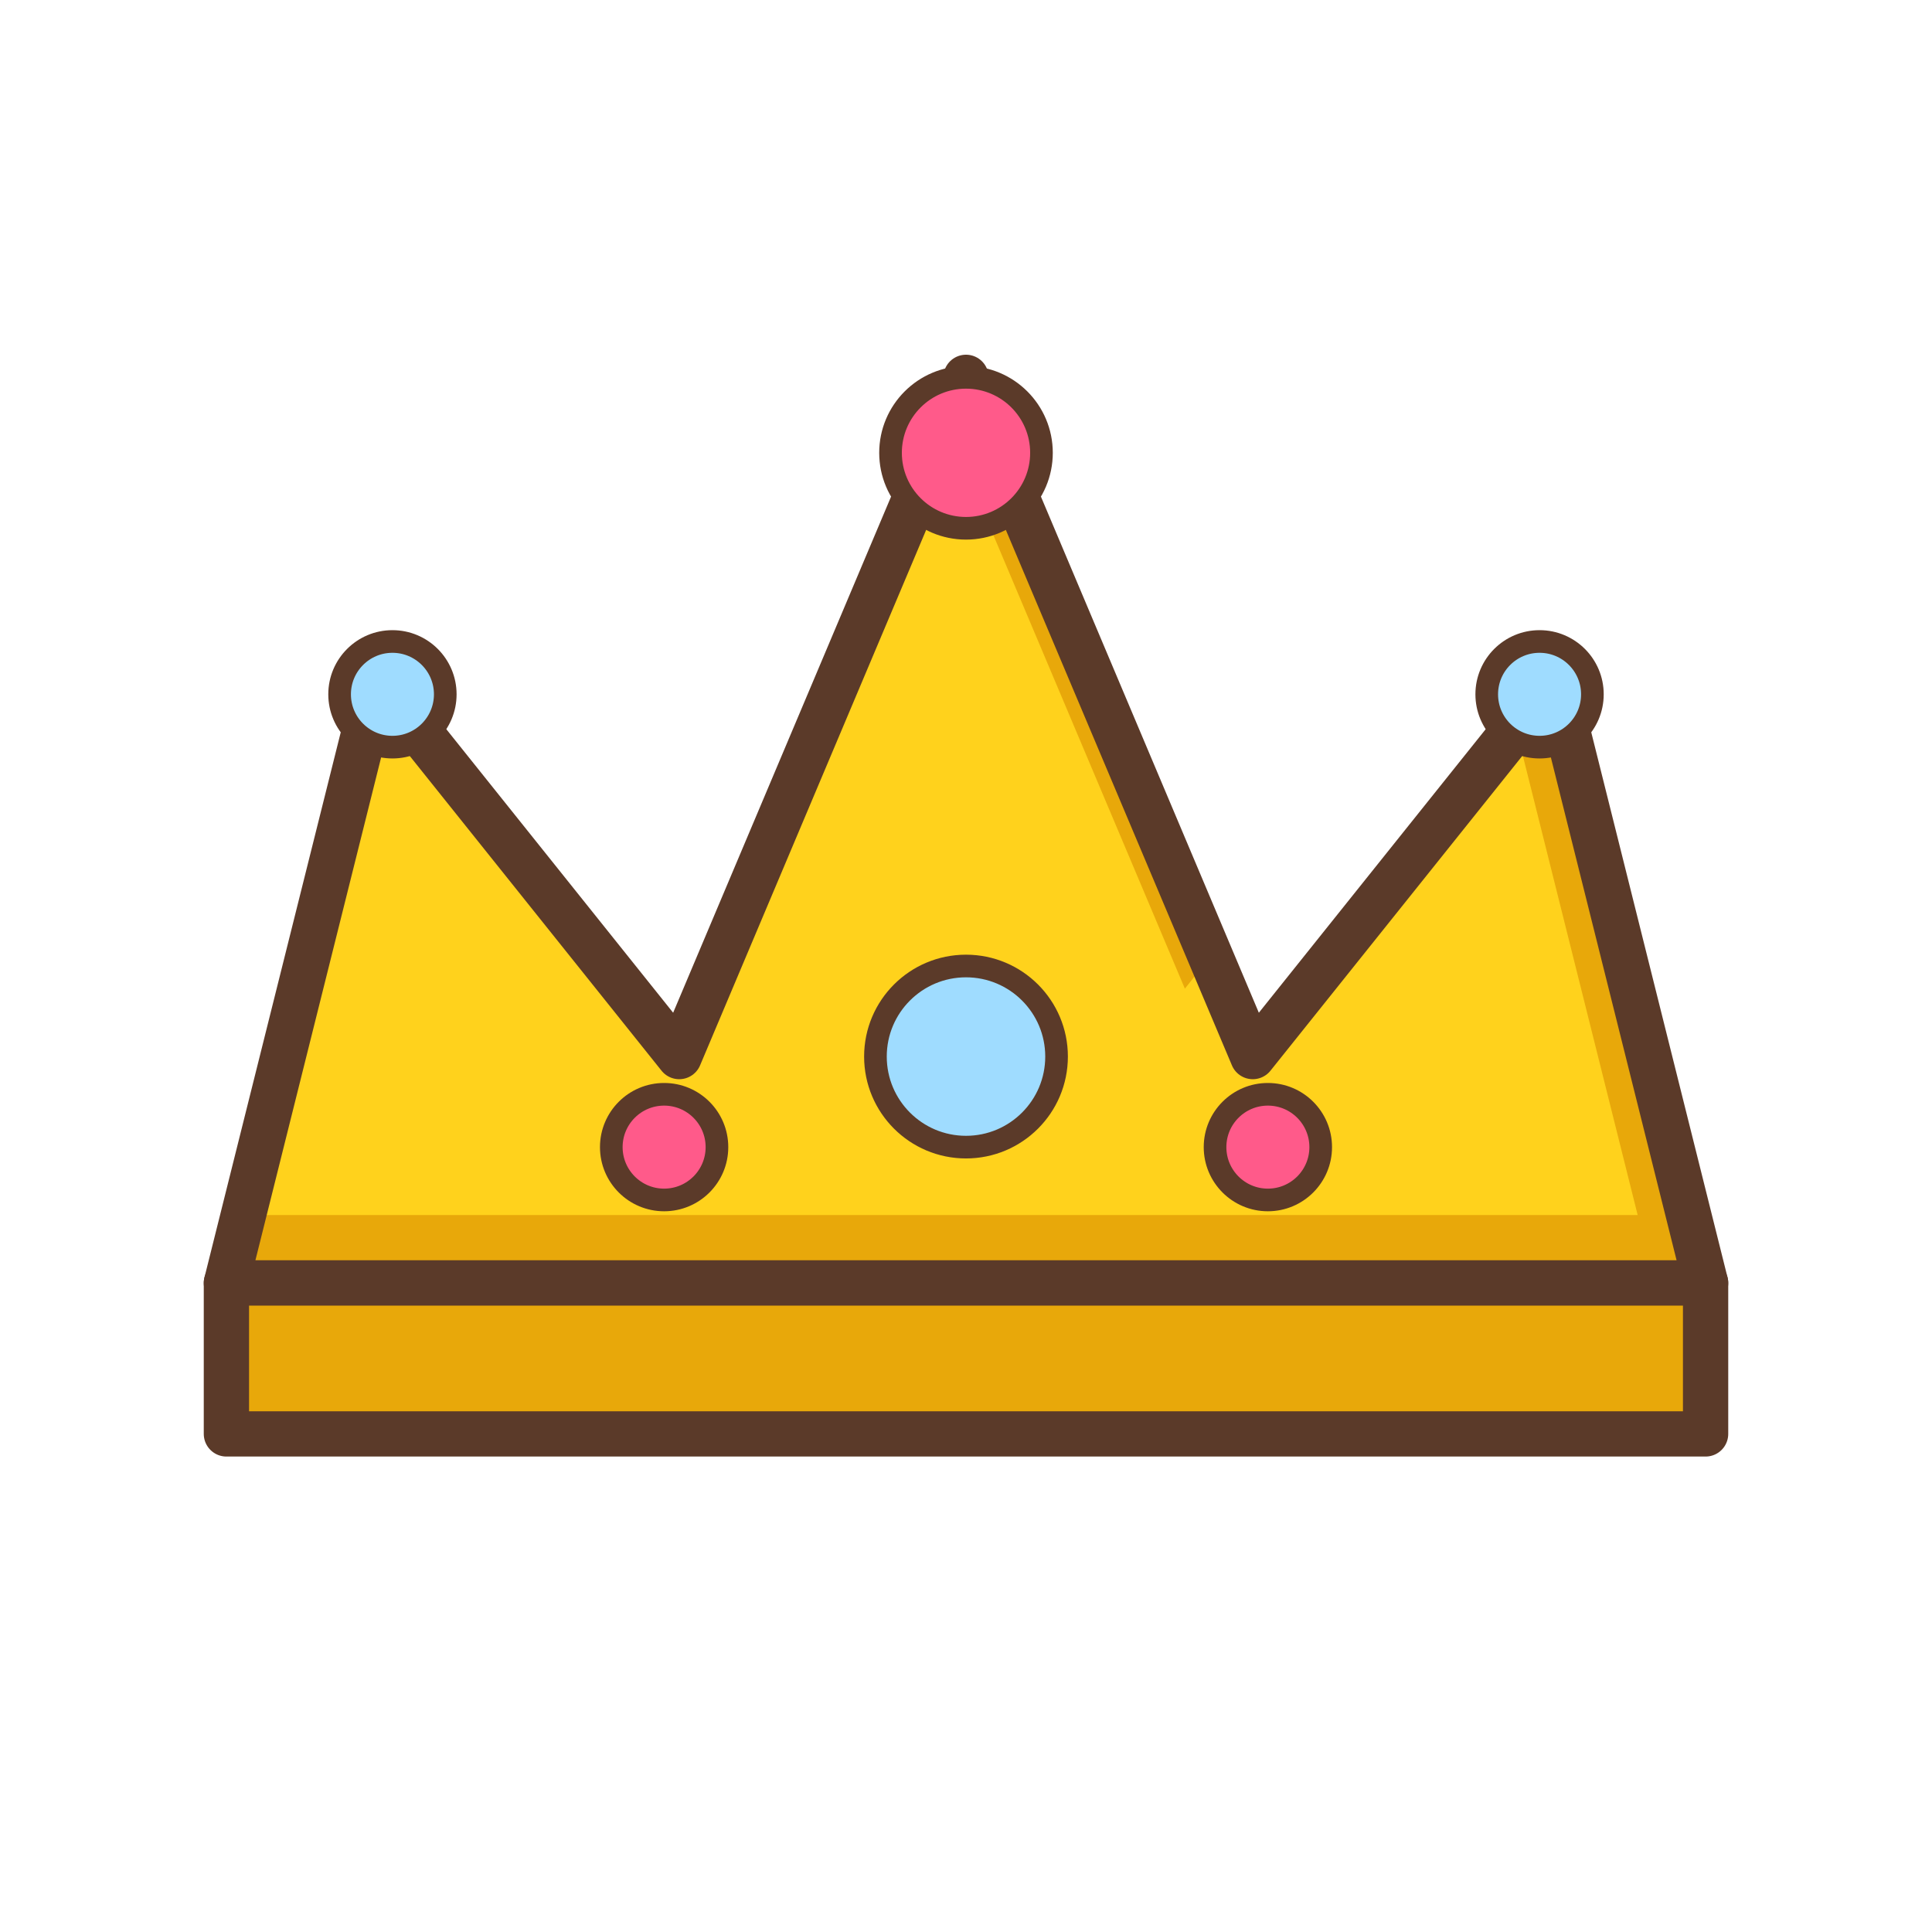
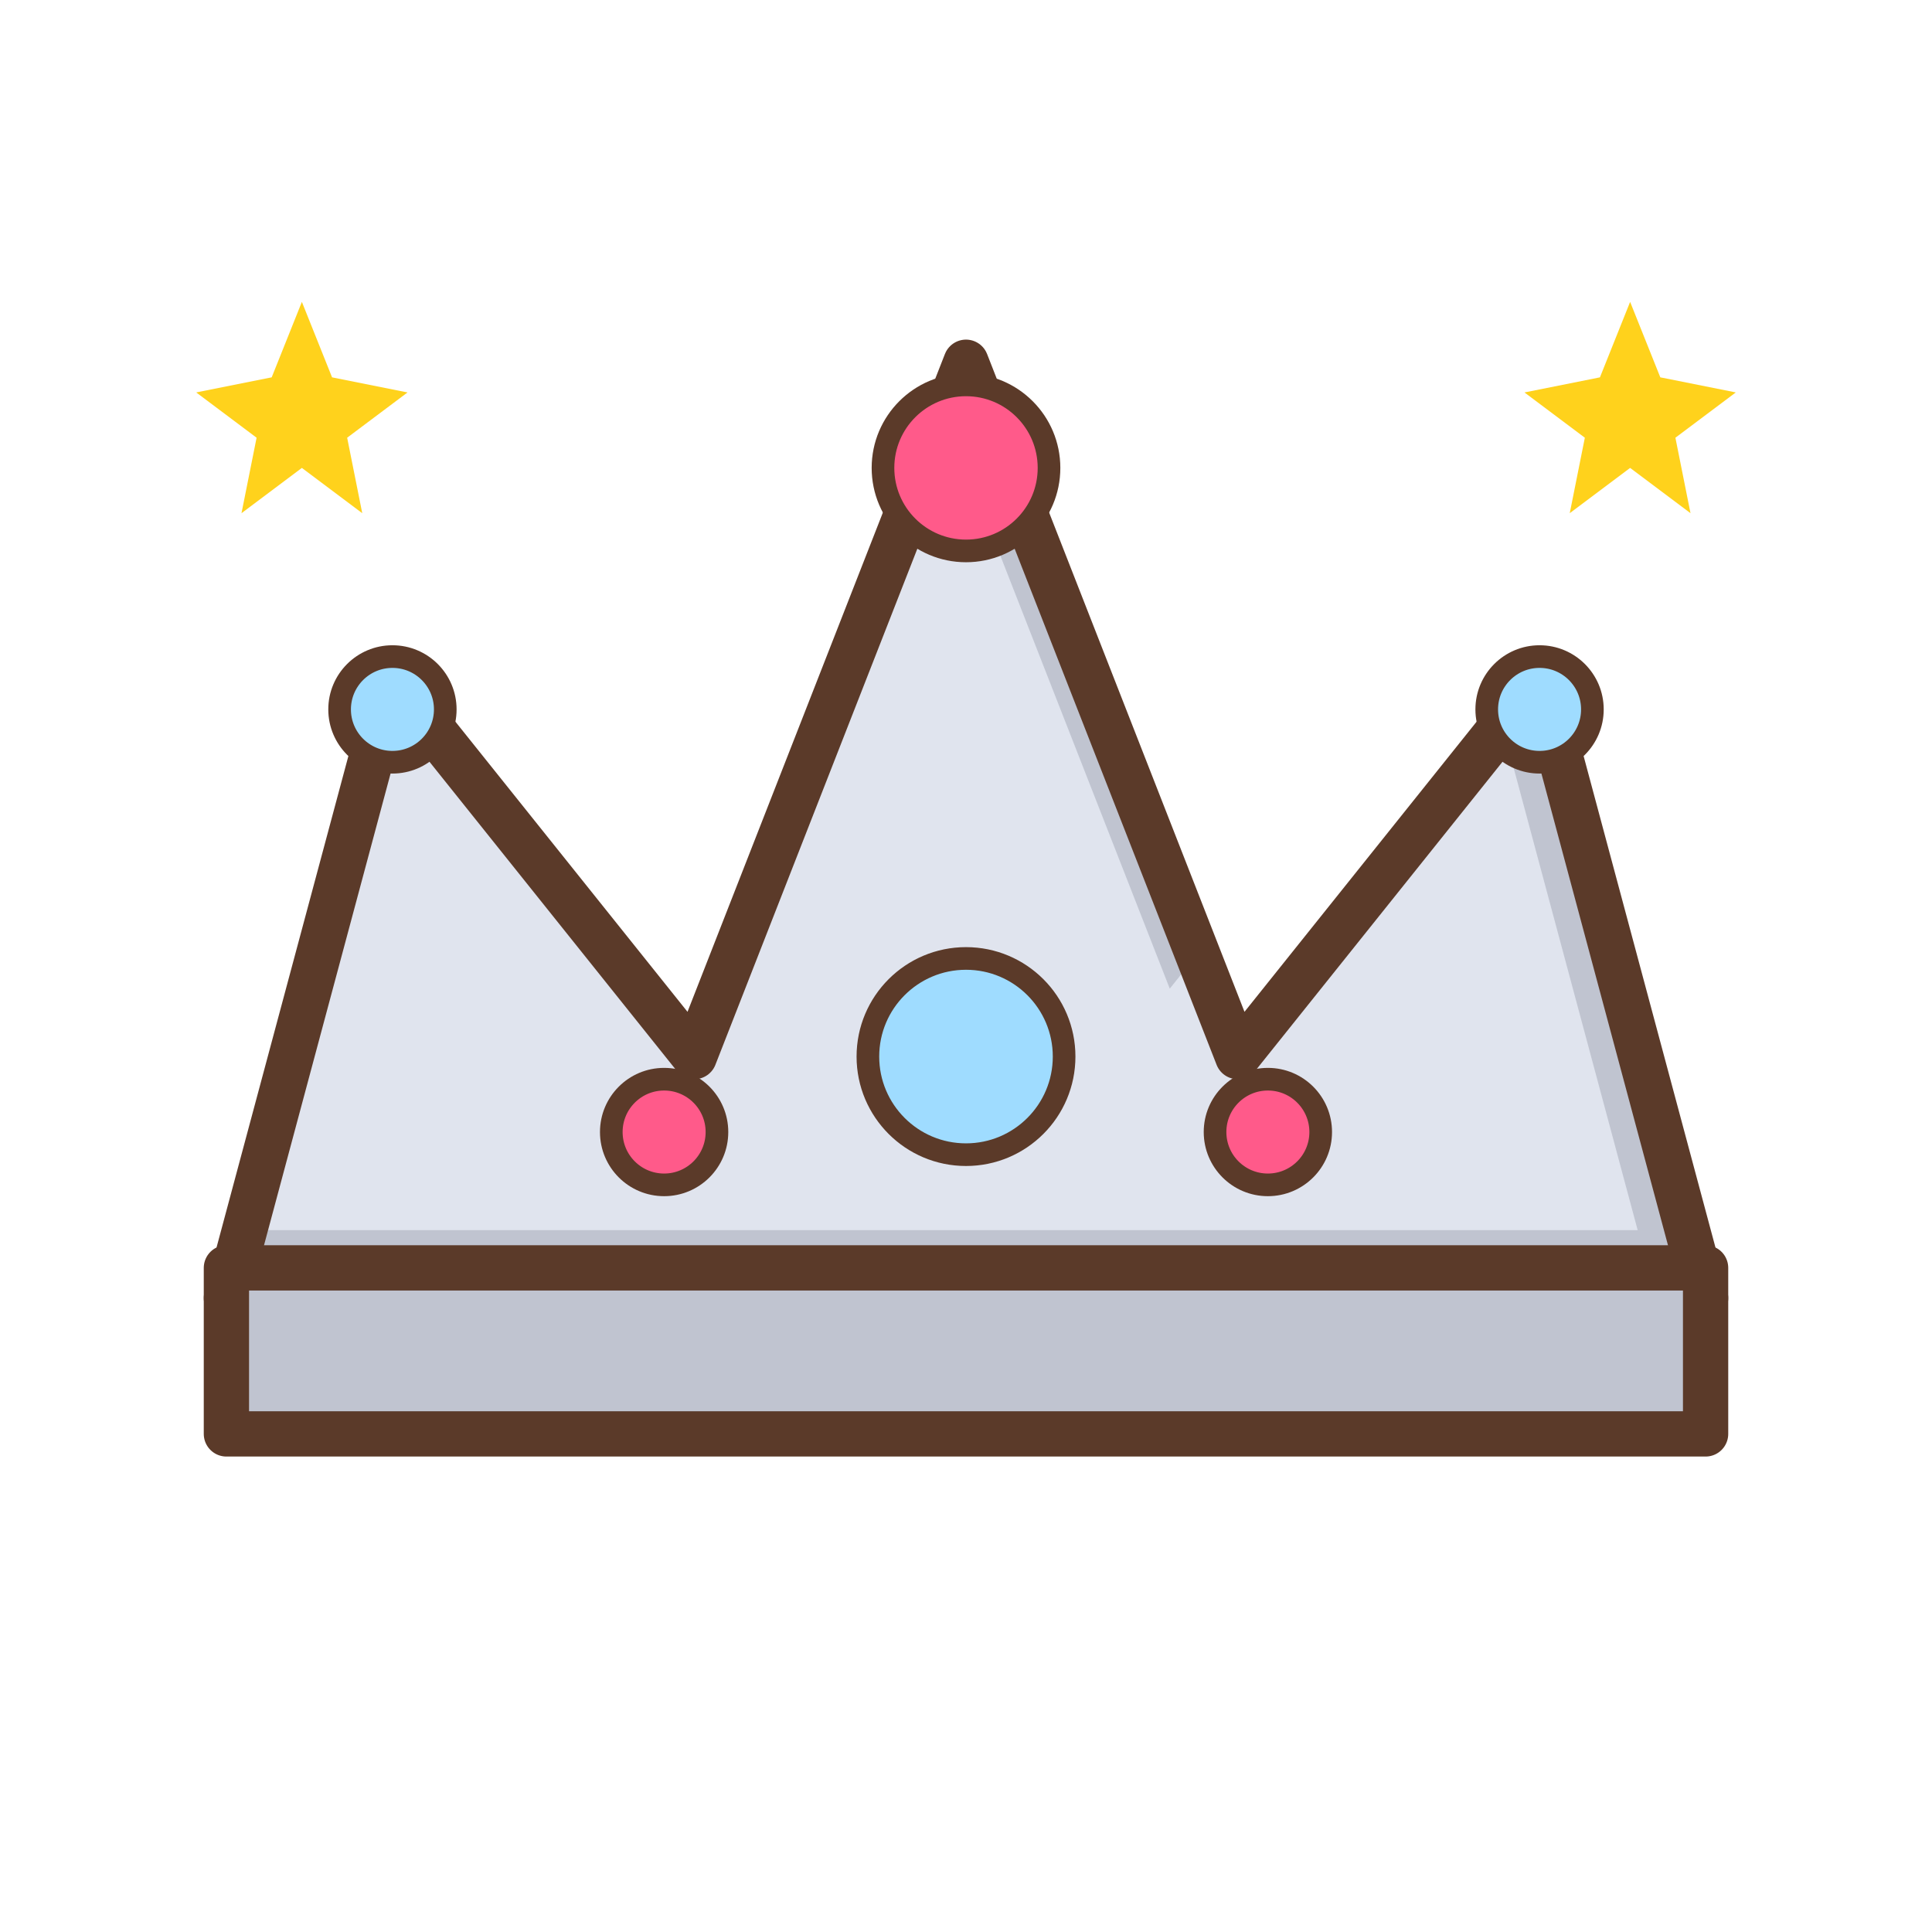
<svg xmlns="http://www.w3.org/2000/svg" viewBox="0 0 256 256">
  <g stroke="#5b3a29" stroke-width="6" stroke-linejoin="round" stroke-linecap="round">
    <defs>
-       <path id="s77" d="M30 170l20-80 40 50 38-90 38 90 40-50 20 80z" />
-       <clipPath id="cs77">
-         <use href="#s77" />
+       <path id="s128" d="M30 172l22-82 40 50 36-92 36 92 40-50 22 82z" />
+       <clipPath id="cs128">
+         <use href="#s128" />
      </clipPath>
    </defs>
-     <use href="#s77" fill="#e8a80a" stroke="none" />
-     <g clip-path="url(#cs77)">
-       <use href="#s77" fill="#ffd21c" stroke="none" transform="translate(-9 -9)" />
+     <use href="#s128" fill="#c0c4d0" stroke="none" />
+     <g clip-path="url(#cs128)">
+       <use href="#s128" fill="#e0e4ee" stroke="none" transform="translate(-9 -9)" />
    </g>
-     <use href="#s77" fill="none" />
+     <use href="#s128" fill="none" />
    <defs>
-       <path id="s78" d="M30 170h196v20H30z" />
-       <clipPath id="cs78">
-         <use href="#s78" />
+       <path id="s129" d="M30 168h196v22H30z" />
+       <clipPath id="cs129">
+         <use href="#s129" />
      </clipPath>
    </defs>
-     <use href="#s78" fill="#c08a0a" stroke="none" />
-     <g clip-path="url(#cs78)">
-       <use href="#s78" fill="#e8a80a" stroke="none" transform="translate(0 0)" />
+     <use href="#s129" fill="#a0a4b4" stroke="none" />
+     <g clip-path="url(#cs129)">
+       <use href="#s129" fill="#c0c4d0" stroke="none" transform="translate(0 -3)" />
    </g>
-     <use href="#s78" fill="none" />
+     <use href="#s129" fill="none" />
  </g>
-   <circle cx="128" cy="60" r="10" fill="#ff5a8a" stroke="#5b3a29" stroke-width="3" />
-   <circle cx="52" cy="92" r="7" fill="#9fdcff" stroke="#5b3a29" stroke-width="3" />
-   <circle cx="204" cy="92" r="7" fill="#9fdcff" stroke="#5b3a29" stroke-width="3" />
-   <circle cx="128" cy="140" r="12" fill="#9fdcff" stroke="#5b3a29" stroke-width="3" />
-   <circle cx="88" cy="152" r="7" fill="#ff5a8a" stroke="#5b3a29" stroke-width="3" />
-   <circle cx="168" cy="152" r="7" fill="#ff5a8a" stroke="#5b3a29" stroke-width="3" />
+   <circle cx="128" cy="62" r="11" fill="#ff5a8a" stroke="#5b3a29" stroke-width="3" />
+   <circle cx="52" cy="94" r="7" fill="#9fdcff" stroke="#5b3a29" stroke-width="3" />
+   <circle cx="204" cy="94" r="7" fill="#9fdcff" stroke="#5b3a29" stroke-width="3" />
+   <circle cx="128" cy="140" r="13" fill="#9fdcff" stroke="#5b3a29" stroke-width="3" />
+   <circle cx="88" cy="150" r="7" fill="#ff5a8a" stroke="#5b3a29" stroke-width="3" />
+   <circle cx="168" cy="150" r="7" fill="#ff5a8a" stroke="#5b3a29" stroke-width="3" />
+   <path d="M40 40l4 10 10 2-8 6 2 10-8-6-8 6 2-10-8-6 10-2z" fill="#ffd21c" />
+   <path d="M216 40l4 10 10 2-8 6 2 10-8-6-8 6 2-10-8-6 10-2z" fill="#ffd21c" />
</svg>
